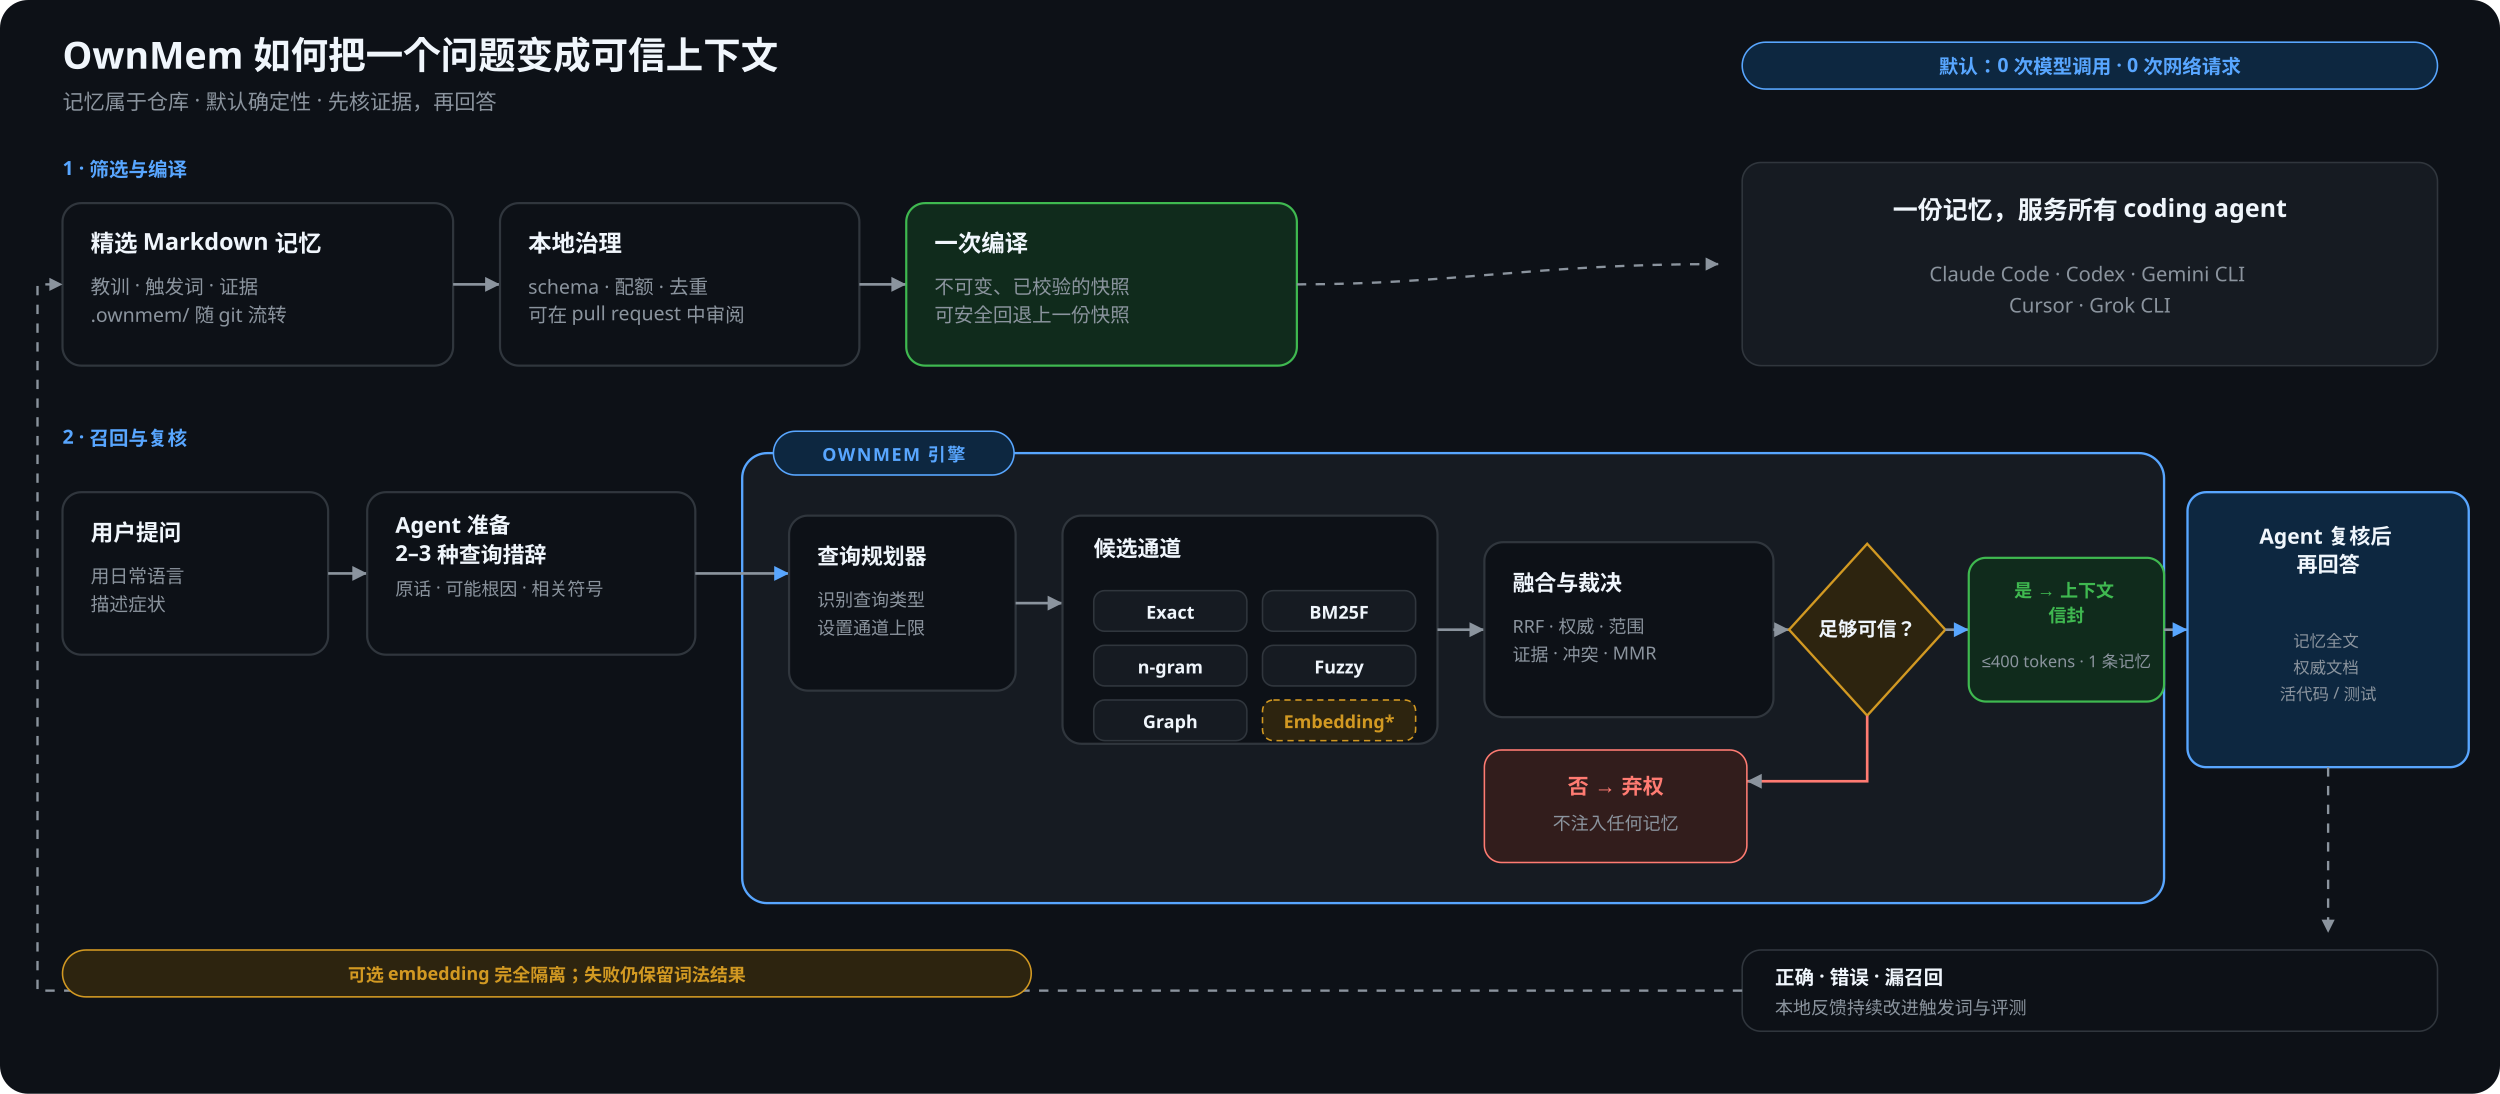
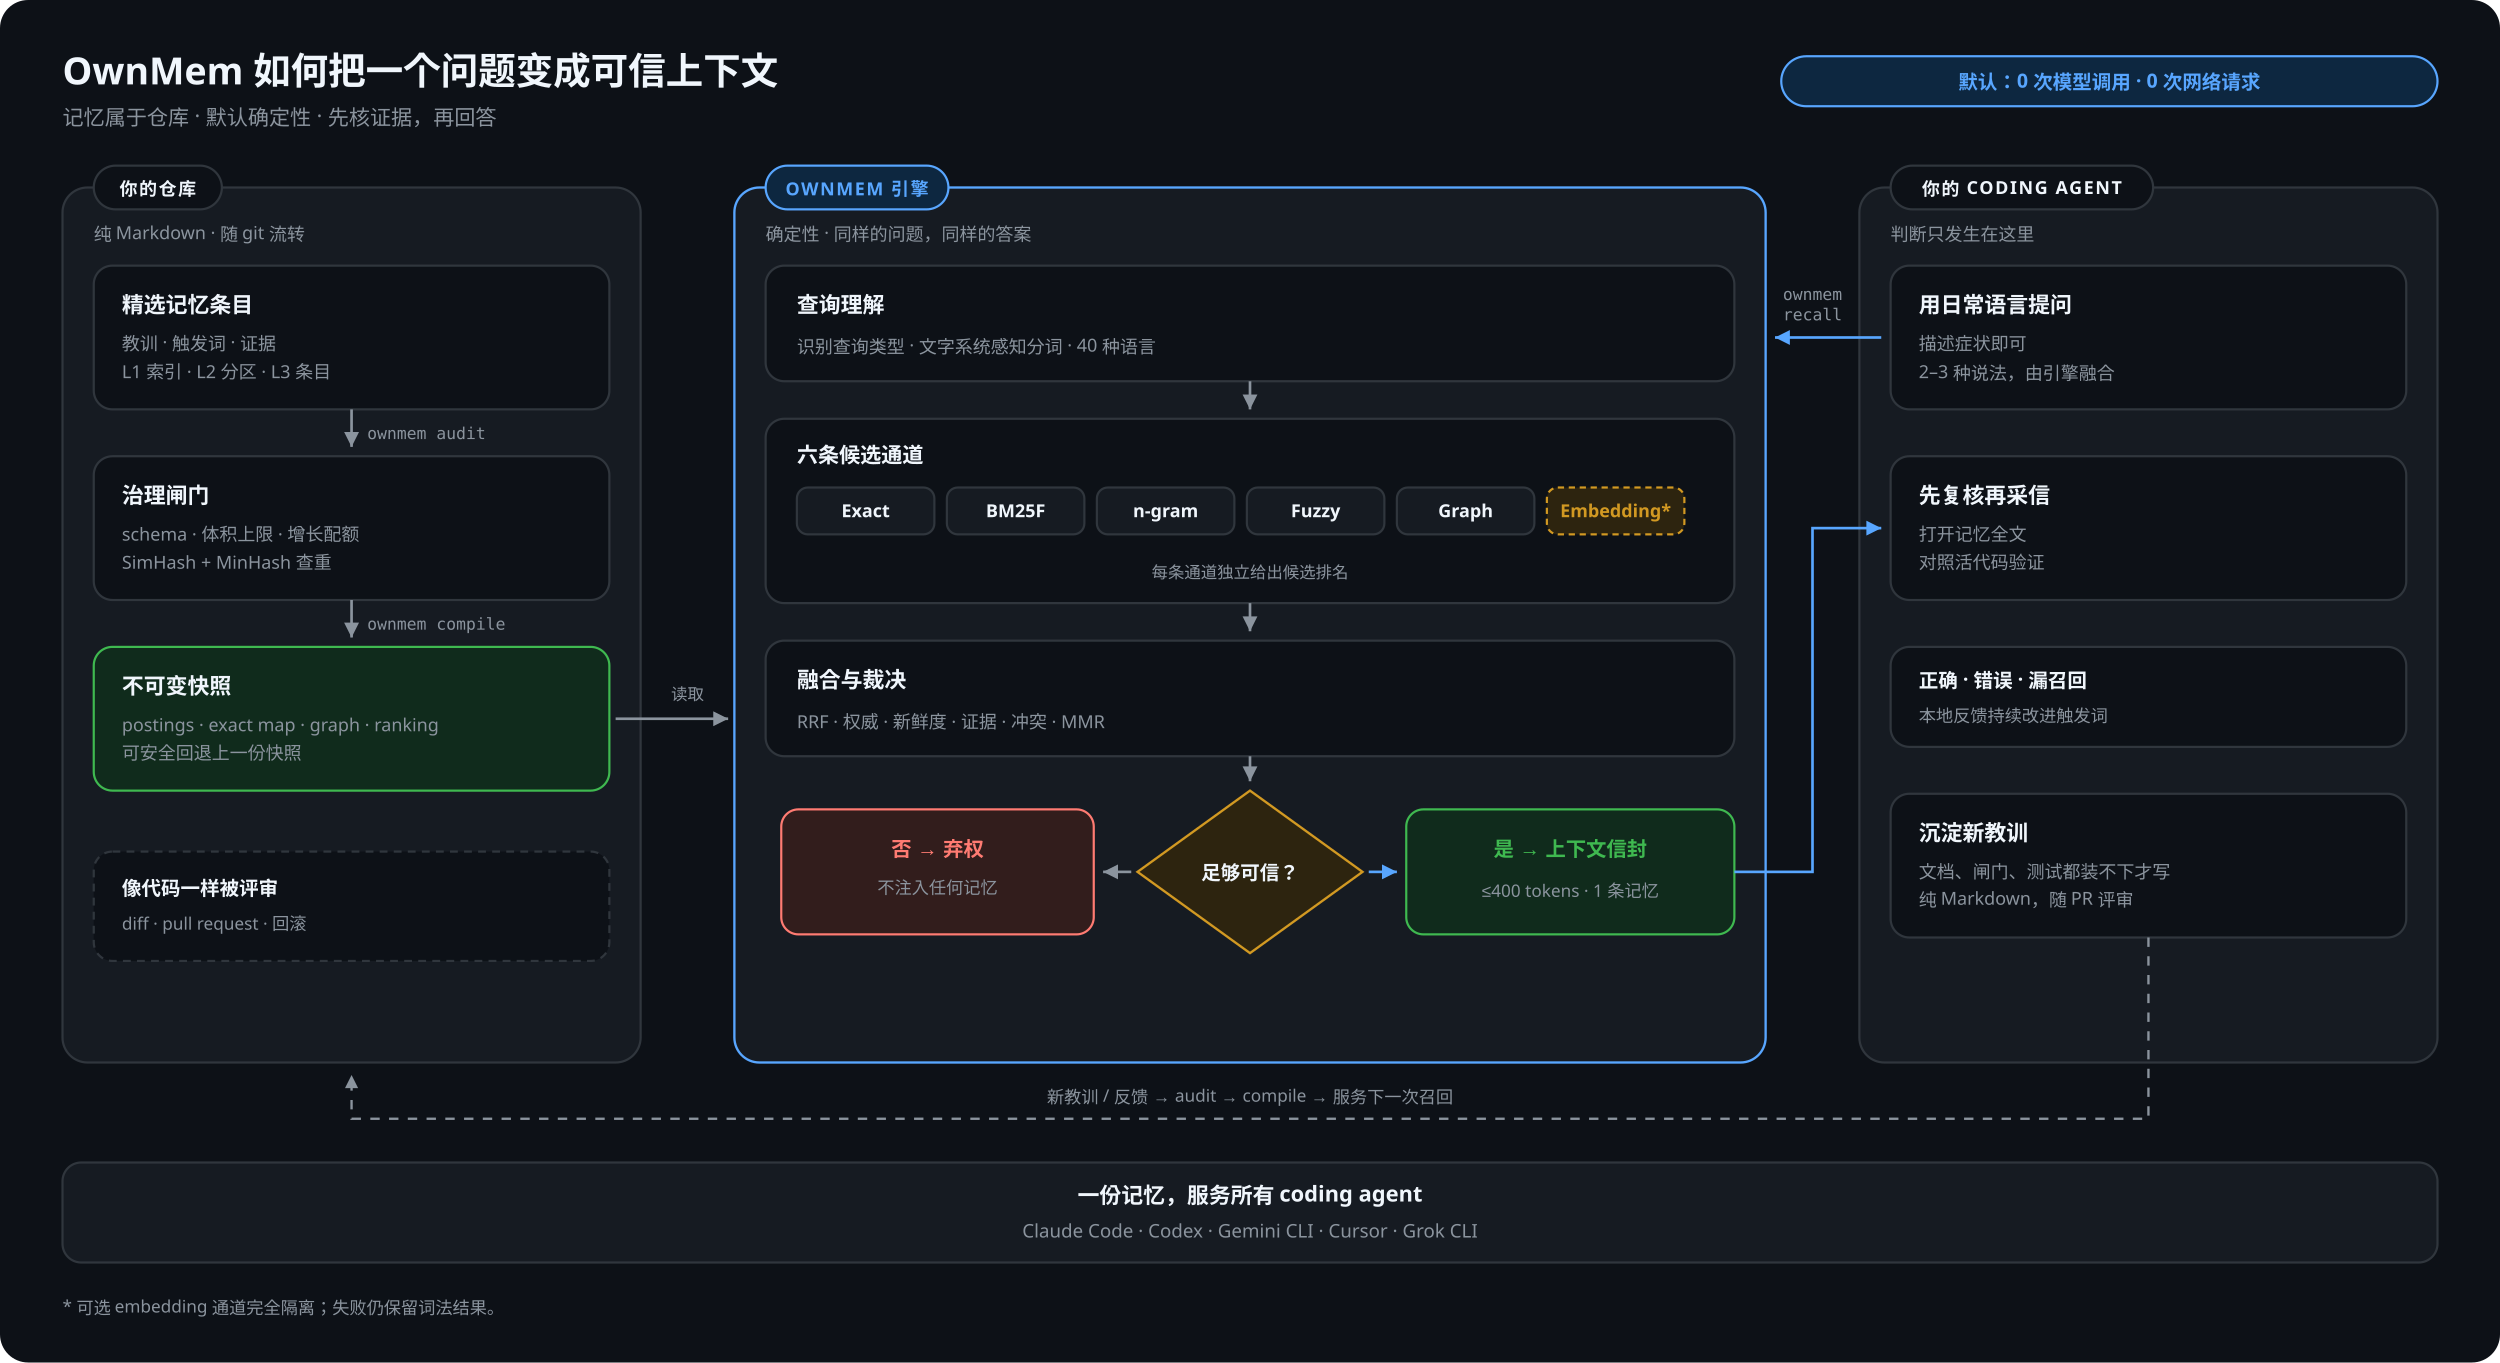
- <svg xmlns="http://www.w3.org/2000/svg" viewBox="0 0 1600 700" role="img" aria-labelledby="title description" font-family="-apple-system, BlinkMacSystemFont, 'Segoe UI', 'Noto Sans', 'Helvetica Neue', Arial, sans-serif">
+ <svg xmlns="http://www.w3.org/2000/svg" viewBox="0 0 1600 872" role="img" aria-labelledby="title description" font-family="-apple-system, BlinkMacSystemFont, 'Segoe UI', 'Noto Sans', 'Helvetica Neue', Arial, sans-serif">
  <defs>
    <marker id="arrow" viewBox="0 0 10 10" refX="8" refY="5" markerWidth="7" markerHeight="7" orient="auto-start-reverse">
      <path d="M 0 1 L 8 5 L 0 9 z" fill="#8b949e" />
    </marker>
-     <marker id="accent-arrow" viewBox="0 0 10 10" refX="8" refY="5" markerWidth="7" markerHeight="7" orient="auto-start-reverse">
+     <marker id="accent" viewBox="0 0 10 10" refX="8" refY="5" markerWidth="7" markerHeight="7" orient="auto-start-reverse">
      <path d="M 0 1 L 8 5 L 0 9 z" fill="#58a6ff" />
    </marker>
  </defs>
-   <rect width="1600" height="700" rx="18" fill="#0d1117" />
-   <text x="40" y="44" text-anchor="start" font-size="24" font-weight="700" fill="#f0f6fc">
-     <tspan x="40" dy="0">OwnMem 如何把一个问题变成可信上下文</tspan>
-   </text>
-   <text x="40" y="70" text-anchor="start" font-size="13.5" font-weight="400" fill="#8b949e">
-     <tspan x="40" dy="0">记忆属于仓库 · 默认确定性 · 先核证据，再回答</tspan>
-   </text>
-   <rect x="1115" y="27" width="445" height="30" rx="15" fill="#0d2740" stroke="#58a6ff" />
-   <text x="1337.5" y="47" text-anchor="middle" font-size="12.5" font-weight="600" fill="#58a6ff">默认：0 次模型调用 · 0 次网络请求</text>
-   <text x="40" y="112" text-anchor="start" font-size="12.5" font-weight="700" fill="#58a6ff">
-     <tspan x="40" dy="0">1 · 筛选与编译</tspan>
-   </text>
-   <g>
-     <rect x="40" y="130" width="250" height="104" rx="12" fill="#0d1117" stroke="#30363d" stroke-width="1.4" />
-     <text x="58" y="161" text-anchor="start" font-size="15" font-weight="650" fill="#f0f6fc">
-       <tspan x="58" dy="0">精选 Markdown 记忆</tspan>
-     </text>
-     <text x="58" y="188" text-anchor="start" font-size="12.5" font-weight="400" fill="#8b949e">
-       <tspan x="58" dy="0">教训 · 触发词 · 证据</tspan>
-       <tspan x="58" dy="18">.ownmem/ 随 git 流转</tspan>
-     </text>
-   </g>
-   <path d="M 290 182 L 320 182" fill="none" stroke="#8b949e" stroke-width="1.7" marker-end="url(#arrow)" />
-   <g>
-     <rect x="320" y="130" width="230" height="104" rx="12" fill="#0d1117" stroke="#30363d" stroke-width="1.4" />
-     <text x="338" y="161" text-anchor="start" font-size="15" font-weight="650" fill="#f0f6fc">
-       <tspan x="338" dy="0">本地治理</tspan>
-     </text>
-     <text x="338" y="188" text-anchor="start" font-size="12.5" font-weight="400" fill="#8b949e">
-       <tspan x="338" dy="0">schema · 配额 · 去重</tspan>
-       <tspan x="338" dy="18">可在 pull request 中审阅</tspan>
-     </text>
-   </g>
-   <path d="M 550 182 L 580 182" fill="none" stroke="#8b949e" stroke-width="1.7" marker-end="url(#arrow)" />
-   <g>
-     <rect x="580" y="130" width="250" height="104" rx="12" fill="#102b1c" stroke="#3fb950" stroke-width="1.4" />
-     <text x="598" y="161" text-anchor="start" font-size="15" font-weight="650" fill="#f0f6fc">
-       <tspan x="598" dy="0">一次编译</tspan>
-     </text>
-     <text x="598" y="188" text-anchor="start" font-size="12.5" font-weight="400" fill="#8b949e">
-       <tspan x="598" dy="0">不可变、已校验的快照</tspan>
-       <tspan x="598" dy="18">可安全回退上一份快照</tspan>
-     </text>
-   </g>
-   <rect x="1115" y="104" width="445" height="130" rx="12" fill="#161b22" stroke="#30363d" />
-   <text x="1337.5" y="140" text-anchor="middle" font-size="16" font-weight="650" fill="#f0f6fc">
-     <tspan x="1337.5" dy="0">一份记忆，服务所有 coding agent</tspan>
-   </text>
-   <text x="1337.5" y="180" text-anchor="middle" font-size="13" font-weight="400" fill="#8b949e">
-     <tspan x="1337.5" dy="0">Claude Code · Codex · Gemini CLI</tspan>
-     <tspan x="1337.5" dy="20">Cursor · Grok CLI</tspan>
-   </text>
-   <path d="M 830 182 C 930 182 980 169 1100 169" fill="none" stroke="#8b949e" stroke-width="1.5" stroke-dasharray="6 6" marker-end="url(#arrow)" />
-   <text x="40" y="284" text-anchor="start" font-size="12.5" font-weight="700" fill="#58a6ff">
-     <tspan x="40" dy="0">2 · 召回与复核</tspan>
-   </text>
-   <g>
-     <rect x="40" y="315" width="170" height="104" rx="12" fill="#0d1117" stroke="#30363d" stroke-width="1.4" />
-     <text x="58" y="346" text-anchor="start" font-size="14.5" font-weight="650" fill="#f0f6fc">
-       <tspan x="58" dy="0">用户提问</tspan>
-     </text>
-     <text x="58" y="373" text-anchor="start" font-size="12" font-weight="400" fill="#8b949e">
-       <tspan x="58" dy="0">用日常语言</tspan>
-       <tspan x="58" dy="18">描述症状</tspan>
-     </text>
-   </g>
-   <path d="M 210 367 L 235 367" fill="none" stroke="#8b949e" stroke-width="1.7" marker-end="url(#arrow)" />
-   <g>
-     <rect x="235" y="315" width="210" height="104" rx="12" fill="#0d1117" stroke="#30363d" stroke-width="1.4" />
-     <text x="253" y="341" text-anchor="start" font-size="14" font-weight="650" fill="#f0f6fc">
-       <tspan x="253" dy="0">Agent 准备</tspan>
-       <tspan x="253" dy="18">2–3 种查询措辞</tspan>
-     </text>
-     <text x="253" y="381" text-anchor="start" font-size="11.5" font-weight="400" fill="#8b949e">
-       <tspan x="253" dy="0">原话 · 可能根因 · 相关符号</tspan>
-     </text>
-   </g>
-   <rect x="475" y="290" width="910" height="288" rx="16" fill="#161b22" stroke="#58a6ff" stroke-width="1.5" />
-   <rect x="495" y="276" width="154" height="28" rx="14" fill="#0d2740" stroke="#58a6ff" />
-   <text x="572" y="295" text-anchor="middle" font-size="11.5" font-weight="700" letter-spacing="1" fill="#58a6ff">OWNMEM 引擎</text>
-   <path d="M 445 367 L 505 367" fill="none" stroke="#8b949e" stroke-width="1.7" marker-end="url(#accent-arrow)" />
-   <g>
-     <rect x="505" y="330" width="145" height="112" rx="12" fill="#0d1117" stroke="#30363d" stroke-width="1.4" />
-     <text x="523" y="361" text-anchor="start" font-size="14" font-weight="650" fill="#f0f6fc">
-       <tspan x="523" dy="0">查询规划器</tspan>
-     </text>
-     <text x="523" y="388" text-anchor="start" font-size="11.5" font-weight="400" fill="#8b949e">
-       <tspan x="523" dy="0">识别查询类型</tspan>
-       <tspan x="523" dy="18">设置通道上限</tspan>
-     </text>
-   </g>
-   <path d="M 650 386 L 680 386" fill="none" stroke="#8b949e" stroke-width="1.7" marker-end="url(#arrow)" />
-   <g>
-     <rect x="680" y="330" width="240" height="146" rx="12" fill="#0d1117" stroke="#30363d" stroke-width="1.4" />
-     <text x="700" y="356" text-anchor="start" font-size="14" font-weight="650" fill="#f0f6fc">
-       <tspan x="700" dy="0">候选通道</tspan>
-     </text>
-     <rect x="700" y="378" width="98" height="26" rx="7" fill="#161b22" stroke="#30363d" />
-     <text x="749" y="396" text-anchor="middle" font-size="11.5" font-weight="600" fill="#f0f6fc">Exact</text>
-     <rect x="808" y="378" width="98" height="26" rx="7" fill="#161b22" stroke="#30363d" />
-     <text x="857" y="396" text-anchor="middle" font-size="11.5" font-weight="600" fill="#f0f6fc">BM25F</text>
-     <rect x="700" y="413" width="98" height="26" rx="7" fill="#161b22" stroke="#30363d" />
-     <text x="749" y="431" text-anchor="middle" font-size="11.5" font-weight="600" fill="#f0f6fc">n-gram</text>
-     <rect x="808" y="413" width="98" height="26" rx="7" fill="#161b22" stroke="#30363d" />
-     <text x="857" y="431" text-anchor="middle" font-size="11.5" font-weight="600" fill="#f0f6fc">Fuzzy</text>
-     <rect x="700" y="448" width="98" height="26" rx="7" fill="#161b22" stroke="#30363d" />
-     <text x="749" y="466" text-anchor="middle" font-size="11.5" font-weight="600" fill="#f0f6fc">Graph</text>
-     <rect x="808" y="448" width="98" height="26" rx="7" fill="#2d240f" stroke="#d29922" stroke-dasharray="4 3" />
-     <text x="857" y="466" text-anchor="middle" font-size="11.5" font-weight="600" fill="#d29922">Embedding*</text>
-   </g>
-   <path d="M 920 403 L 950 403" fill="none" stroke="#8b949e" stroke-width="1.7" marker-end="url(#arrow)" />
-   <g>
-     <rect x="950" y="347" width="185" height="112" rx="12" fill="#0d1117" stroke="#30363d" stroke-width="1.4" />
-     <text x="968" y="378" text-anchor="start" font-size="14" font-weight="650" fill="#f0f6fc">
-       <tspan x="968" dy="0">融合与裁决</tspan>
-     </text>
-     <text x="968" y="405" text-anchor="start" font-size="11.5" font-weight="400" fill="#8b949e">
-       <tspan x="968" dy="0">RRF · 权威 · 范围</tspan>
-       <tspan x="968" dy="18">证据 · 冲突 · MMR</tspan>
-     </text>
-   </g>
-   <path d="M 1135 403 L 1145 403" fill="none" stroke="#8b949e" stroke-width="1.7" marker-end="url(#arrow)" />
-   <polygon points="1195,348 1245,403 1195,458 1145,403" fill="#2d240f" stroke="#d29922" stroke-width="1.5" />
-   <text x="1195" y="407" text-anchor="middle" font-size="12.5" font-weight="650" fill="#f0f6fc">
-     <tspan x="1195" dy="0">足够可信？</tspan>
-   </text>
-   <path d="M 1195 458 L 1195 500 L 1118 500" fill="none" stroke="#ff7b72" stroke-width="1.7" marker-end="url(#arrow)" />
-   <rect x="950" y="480" width="168" height="72" rx="11" fill="#321d1c" stroke="#ff7b72" />
-   <text x="1034" y="508" text-anchor="middle" font-size="13.5" font-weight="650" fill="#ff7b72">
-     <tspan x="1034" dy="0">否 → 弃权</tspan>
-   </text>
-   <text x="1034" y="531" text-anchor="middle" font-size="11.5" font-weight="400" fill="#8b949e">
-     <tspan x="1034" dy="0">不注入任何记忆</tspan>
-   </text>
-   <path d="M 1245 403 L 1260 403" fill="none" stroke="#8b949e" stroke-width="1.7" marker-end="url(#accent-arrow)" />
-   <rect x="1260" y="357" width="125" height="92" rx="11" fill="#102b1c" stroke="#3fb950" stroke-width="1.4" />
-   <text x="1322.5" y="382" text-anchor="middle" font-size="11.5" font-weight="650" fill="#3fb950">
-     <tspan x="1322.5" dy="0">是 → 上下文</tspan>
-     <tspan x="1322.5" dy="16">信封</tspan>
-   </text>
-   <text x="1322.5" y="427" text-anchor="middle" font-size="10.5" font-weight="400" fill="#8b949e">
-     <tspan x="1322.5" dy="0">≤400 tokens · 1 条记忆</tspan>
-   </text>
-   <path d="M 1385 403 L 1400 403" fill="none" stroke="#8b949e" stroke-width="1.7" marker-end="url(#accent-arrow)" />
-   <rect x="1400" y="315" width="180" height="176" rx="12" fill="#0d2740" stroke="#58a6ff" stroke-width="1.5" />
-   <text x="1490" y="348" text-anchor="middle" font-size="13.5" font-weight="650" fill="#f0f6fc">
-     <tspan x="1490" dy="0">Agent 复核后</tspan>
-     <tspan x="1490" dy="18">再回答</tspan>
-   </text>
-   <text x="1490" y="414" text-anchor="middle" font-size="10.5" font-weight="400" fill="#8b949e">
-     <tspan x="1490" dy="0">记忆全文</tspan>
-     <tspan x="1490" dy="17">权威文档</tspan>
-     <tspan x="1490" dy="17">活代码 / 测试</tspan>
-   </text>
-   <rect x="1115" y="608" width="445" height="52" rx="12" fill="#0d1117" stroke="#30363d" />
-   <text x="1136" y="630" text-anchor="start" font-size="12.5" font-weight="650" fill="#f0f6fc">
-     <tspan x="1136" dy="0">正确 · 错误 · 漏召回</tspan>
-   </text>
-   <text x="1136" y="649" text-anchor="start" font-size="11.5" font-weight="400" fill="#8b949e">
-     <tspan x="1136" dy="0">本地反馈持续改进触发词与评测</tspan>
-   </text>
-   <path d="M 1490 491 L 1490 597" fill="none" stroke="#8b949e" stroke-width="1.5" stroke-dasharray="6 6" marker-end="url(#arrow)" />
-   <path d="M 1115 634 L 24 634 L 24 182 L 40 182" fill="none" stroke="#8b949e" stroke-width="1.5" stroke-dasharray="6 6" marker-end="url(#arrow)" />
-   <rect x="40" y="608" width="620" height="30" rx="15" fill="#2d240f" stroke="#d29922" />
-   <text x="350" y="628" text-anchor="middle" font-size="11.5" font-weight="600" fill="#d29922">可选 embedding 完全隔离；失败仍保留词法结果</text>
+   <rect x="0" y="0" width="1600" height="872" rx="18" fill="#0d1117" />
+   <text x="40" y="54" text-anchor="start" font-size="24" font-weight="700" fill="#f0f6fc">OwnMem 如何把一个问题变成可信上下文</text>
+   <text x="40" y="80" text-anchor="start" font-size="13.5" font-weight="400" fill="#8b949e">记忆属于仓库 · 默认确定性 · 先核证据，再回答</text>
+   <rect x="1140" y="36" width="420" height="32" rx="16" fill="#0d2740" stroke="#58a6ff" stroke-width="1.4" />
+   <text x="1350" y="57" text-anchor="middle" font-size="12.5" font-weight="600" fill="#58a6ff">默认：0 次模型调用 · 0 次网络请求</text>
+   <rect x="40" y="120" width="370" height="560" rx="16" fill="#161b22" stroke="#30363d" stroke-width="1.4" />
+   <rect x="470" y="120" width="660" height="560" rx="16" fill="#161b22" stroke="#58a6ff" stroke-width="1.5" />
+   <rect x="1190" y="120" width="370" height="560" rx="16" fill="#161b22" stroke="#30363d" stroke-width="1.4" />
+   <rect x="60" y="106" width="82" height="28" rx="14" fill="#0d1117" stroke="#30363d" stroke-width="1.4" />
+   <text x="101" y="125" text-anchor="middle" font-size="11.5" font-weight="700" letter-spacing="1" fill="#f0f6fc">你的仓库</text>
+   <rect x="490" y="106" width="117" height="28" rx="14" fill="#0d2740" stroke="#58a6ff" stroke-width="1.4" />
+   <text x="548.5" y="125" text-anchor="middle" font-size="11.5" font-weight="700" letter-spacing="1" fill="#58a6ff">OWNMEM 引擎</text>
+   <rect x="1210" y="106" width="168" height="28" rx="14" fill="#0d1117" stroke="#30363d" stroke-width="1.4" />
+   <text x="1294" y="125" text-anchor="middle" font-size="11.5" font-weight="700" letter-spacing="1" fill="#f0f6fc">你的 CODING AGENT</text>
+   <text x="60" y="154" text-anchor="start" font-size="11.5" font-weight="400" fill="#8b949e">纯 Markdown · 随 git 流转</text>
+   <text x="490" y="154" text-anchor="start" font-size="11.5" font-weight="400" fill="#8b949e">确定性 · 同样的问题，同样的答案</text>
+   <text x="1210" y="154" text-anchor="start" font-size="11.5" font-weight="400" fill="#8b949e">判断只发生在这里</text>
+   <rect x="60" y="170" width="330" height="92" rx="12" fill="#0d1117" stroke="#30363d" stroke-width="1.4" />
+   <text x="78" y="200" text-anchor="start" font-size="14" font-weight="650" fill="#f0f6fc">精选记忆条目</text>
+   <text x="78" y="224" text-anchor="start" font-size="11.5" font-weight="400" fill="#8b949e">教训 · 触发词 · 证据</text>
+   <text x="78" y="242" text-anchor="start" font-size="11.5" font-weight="400" fill="#8b949e">L1 索引 · L2 分区 · L3 条目</text>
+   <path d="M 225 262 L 225 286" fill="none" stroke="#8b949e" stroke-width="1.7" marker-end="url(#arrow)" />
+   <text x="235" y="281" text-anchor="start" font-size="10.5" font-weight="400" font-family="ui-monospace, SFMono-Regular, 'SF Mono', Menlo, Consolas, monospace" fill="#8b949e">ownmem audit</text>
+   <rect x="60" y="292" width="330" height="92" rx="12" fill="#0d1117" stroke="#30363d" stroke-width="1.4" />
+   <text x="78" y="322" text-anchor="start" font-size="14" font-weight="650" fill="#f0f6fc">治理闸门</text>
+   <text x="78" y="346" text-anchor="start" font-size="11.5" font-weight="400" fill="#8b949e">schema · 体积上限 · 增长配额</text>
+   <text x="78" y="364" text-anchor="start" font-size="11.5" font-weight="400" fill="#8b949e">SimHash + MinHash 查重</text>
+   <path d="M 225 384 L 225 408" fill="none" stroke="#8b949e" stroke-width="1.7" marker-end="url(#arrow)" />
+   <text x="235" y="403" text-anchor="start" font-size="10.5" font-weight="400" font-family="ui-monospace, SFMono-Regular, 'SF Mono', Menlo, Consolas, monospace" fill="#8b949e">ownmem compile</text>
+   <rect x="60" y="414" width="330" height="92" rx="12" fill="#102b1c" stroke="#3fb950" stroke-width="1.4" />
+   <text x="78" y="444" text-anchor="start" font-size="14" font-weight="650" fill="#f0f6fc">不可变快照</text>
+   <text x="78" y="468" text-anchor="start" font-size="11.5" font-weight="400" fill="#8b949e">postings · exact map · graph · ranking</text>
+   <text x="78" y="486" text-anchor="start" font-size="11.5" font-weight="400" fill="#8b949e">可安全回退上一份快照</text>
+   <rect x="60" y="545" width="330" height="70" rx="12" fill="#0d1117" stroke="#30363d" stroke-width="1.4" stroke-dasharray="5 4" />
+   <text x="78" y="573" text-anchor="start" font-size="12.5" font-weight="600" fill="#f0f6fc">像代码一样被评审</text>
+   <text x="78" y="595" text-anchor="start" font-size="11" font-weight="400" fill="#8b949e">diff · pull request · 回滚</text>
+   <text x="440" y="448" text-anchor="middle" font-size="10.5" font-weight="400" font-family="ui-monospace, SFMono-Regular, 'SF Mono', Menlo, Consolas, monospace" fill="#8b949e">读取</text>
+   <path d="M 394 460 L 466 460" fill="none" stroke="#8b949e" stroke-width="1.7" marker-end="url(#arrow)" />
+   <rect x="490" y="170" width="620" height="74" rx="12" fill="#0d1117" stroke="#30363d" stroke-width="1.4" />
+   <text x="510" y="200" text-anchor="start" font-size="14" font-weight="650" fill="#f0f6fc">查询理解</text>
+   <text x="510" y="226" text-anchor="start" font-size="11.5" font-weight="400" fill="#8b949e">识别查询类型 · 文字系统感知分词 · 40 种语言</text>
+   <path d="M 800 244 L 800 262" fill="none" stroke="#8b949e" stroke-width="1.7" marker-end="url(#arrow)" />
+   <rect x="490" y="268" width="620" height="118" rx="12" fill="#0d1117" stroke="#30363d" stroke-width="1.4" />
+   <text x="510" y="296" text-anchor="start" font-size="13.5" font-weight="650" fill="#f0f6fc">六条候选通道</text>
+   <rect x="510" y="312" width="88" height="30" rx="7" fill="#161b22" stroke="#30363d" stroke-width="1.4" />
+   <text x="554" y="331" text-anchor="middle" font-size="11.5" font-weight="600" fill="#f0f6fc">Exact</text>
+   <rect x="606" y="312" width="88" height="30" rx="7" fill="#161b22" stroke="#30363d" stroke-width="1.4" />
+   <text x="650" y="331" text-anchor="middle" font-size="11.5" font-weight="600" fill="#f0f6fc">BM25F</text>
+   <rect x="702" y="312" width="88" height="30" rx="7" fill="#161b22" stroke="#30363d" stroke-width="1.4" />
+   <text x="746" y="331" text-anchor="middle" font-size="11.5" font-weight="600" fill="#f0f6fc">n-gram</text>
+   <rect x="798" y="312" width="88" height="30" rx="7" fill="#161b22" stroke="#30363d" stroke-width="1.4" />
+   <text x="842" y="331" text-anchor="middle" font-size="11.5" font-weight="600" fill="#f0f6fc">Fuzzy</text>
+   <rect x="894" y="312" width="88" height="30" rx="7" fill="#161b22" stroke="#30363d" stroke-width="1.4" />
+   <text x="938" y="331" text-anchor="middle" font-size="11.5" font-weight="600" fill="#f0f6fc">Graph</text>
+   <rect x="990" y="312" width="88" height="30" rx="7" fill="#2d240f" stroke="#d29922" stroke-width="1.4" stroke-dasharray="4 3" />
+   <text x="1034" y="331" text-anchor="middle" font-size="11.5" font-weight="600" fill="#d29922">Embedding*</text>
+   <text x="800" y="370" text-anchor="middle" font-size="10.5" font-weight="400" fill="#8b949e">每条通道独立给出候选排名</text>
+   <path d="M 800 386 L 800 404" fill="none" stroke="#8b949e" stroke-width="1.7" marker-end="url(#arrow)" />
+   <rect x="490" y="410" width="620" height="74" rx="12" fill="#0d1117" stroke="#30363d" stroke-width="1.4" />
+   <text x="510" y="440" text-anchor="start" font-size="14" font-weight="650" fill="#f0f6fc">融合与裁决</text>
+   <text x="510" y="466" text-anchor="start" font-size="11.5" font-weight="400" fill="#8b949e">RRF · 权威 · 新鲜度 · 证据 · 冲突 · MMR</text>
+   <path d="M 800 484 L 800 500" fill="none" stroke="#8b949e" stroke-width="1.7" marker-end="url(#arrow)" />
+   <polygon points="800,506 872,558 800,610 728,558" fill="#2d240f" stroke="#d29922" stroke-width="1.5" />
+   <text x="800" y="563" text-anchor="middle" font-size="12.5" font-weight="650" fill="#f0f6fc">足够可信？</text>
+   <rect x="500" y="518" width="200" height="80" rx="11" fill="#321d1c" stroke="#ff7b72" stroke-width="1.4" />
+   <text x="600" y="548" text-anchor="middle" font-size="13" font-weight="650" fill="#ff7b72">否 → 弃权</text>
+   <text x="600" y="572" text-anchor="middle" font-size="11" font-weight="400" fill="#8b949e">不注入任何记忆</text>
+   <path d="M 724 558 L 706 558" fill="none" stroke="#8b949e" stroke-width="1.7" marker-end="url(#arrow)" />
+   <rect x="900" y="518" width="210" height="80" rx="11" fill="#102b1c" stroke="#3fb950" stroke-width="1.4" />
+   <text x="1005" y="548" text-anchor="middle" font-size="13" font-weight="650" fill="#3fb950">是 → 上下文信封</text>
+   <text x="1005" y="574" text-anchor="middle" font-size="11" font-weight="400" fill="#8b949e">≤400 tokens · 1 条记忆</text>
+   <path d="M 876 558 L 894 558" fill="none" stroke="#58a6ff" stroke-width="1.7" marker-end="url(#accent)" />
+   <path d="M 1110 558 L 1160 558 L 1160 338 L 1204 338" fill="none" stroke="#58a6ff" stroke-width="1.7" marker-end="url(#accent)" />
+   <rect x="1210" y="170" width="330" height="92" rx="12" fill="#0d1117" stroke="#30363d" stroke-width="1.4" />
+   <text x="1228" y="200" text-anchor="start" font-size="14" font-weight="650" fill="#f0f6fc">用日常语言提问</text>
+   <text x="1228" y="224" text-anchor="start" font-size="11.5" font-weight="400" fill="#8b949e">描述症状即可</text>
+   <text x="1228" y="242" text-anchor="start" font-size="11.5" font-weight="400" fill="#8b949e">2–3 种说法，由引擎融合</text>
+   <rect x="1210" y="292" width="330" height="92" rx="12" fill="#0d1117" stroke="#30363d" stroke-width="1.4" />
+   <text x="1228" y="322" text-anchor="start" font-size="14" font-weight="650" fill="#f0f6fc">先复核再采信</text>
+   <text x="1228" y="346" text-anchor="start" font-size="11.5" font-weight="400" fill="#8b949e">打开记忆全文</text>
+   <text x="1228" y="364" text-anchor="start" font-size="11.5" font-weight="400" fill="#8b949e">对照活代码验证</text>
+   <rect x="1210" y="414" width="330" height="64" rx="12" fill="#0d1117" stroke="#30363d" stroke-width="1.4" />
+   <text x="1228" y="440" text-anchor="start" font-size="12.5" font-weight="650" fill="#f0f6fc">正确 · 错误 · 漏召回</text>
+   <text x="1228" y="462" text-anchor="start" font-size="11" font-weight="400" fill="#8b949e">本地反馈持续改进触发词</text>
+   <rect x="1210" y="508" width="330" height="92" rx="12" fill="#0d1117" stroke="#30363d" stroke-width="1.4" />
+   <text x="1228" y="538" text-anchor="start" font-size="14" font-weight="650" fill="#f0f6fc">沉淀新教训</text>
+   <text x="1228" y="562" text-anchor="start" font-size="11.5" font-weight="400" fill="#8b949e">文档、闸门、测试都装不下才写</text>
+   <text x="1228" y="580" text-anchor="start" font-size="11.5" font-weight="400" fill="#8b949e">纯 Markdown，随 PR 评审</text>
+   <text x="1160" y="192" text-anchor="middle" font-size="10.5" font-weight="400" font-family="ui-monospace, SFMono-Regular, 'SF Mono', Menlo, Consolas, monospace" fill="#8b949e">ownmem</text>
+   <text x="1160" y="205" text-anchor="middle" font-size="10.5" font-weight="400" font-family="ui-monospace, SFMono-Regular, 'SF Mono', Menlo, Consolas, monospace" fill="#8b949e">recall</text>
+   <path d="M 1204 216 L 1136 216 " fill="none" stroke="#58a6ff" stroke-width="1.7" marker-end="url(#accent)" />
+   <path d="M 1375 600 L 1375 716 L 225 716 L 225 688" fill="none" stroke="#8b949e" stroke-width="1.5" stroke-dasharray="6 6" marker-end="url(#arrow)" />
+   <text x="800" y="706" text-anchor="middle" font-size="11" font-weight="400" fill="#8b949e">新教训 / 反馈 → audit → compile → 服务下一次召回</text>
+   <rect x="40" y="744" width="1520" height="64" rx="12" fill="#161b22" stroke="#30363d" stroke-width="1.4" />
+   <text x="800" y="770" text-anchor="middle" font-size="14" font-weight="650" fill="#f0f6fc">一份记忆，服务所有 coding agent</text>
+   <text x="800" y="792" text-anchor="middle" font-size="12" font-weight="400" fill="#8b949e">Claude Code · Codex · Gemini CLI · Cursor · Grok CLI</text>
+   <text x="40" y="840" text-anchor="start" font-size="11" font-weight="400" fill="#8b949e">* 可选 embedding 通道完全隔离；失败仍保留词法结果。</text>
</svg>
